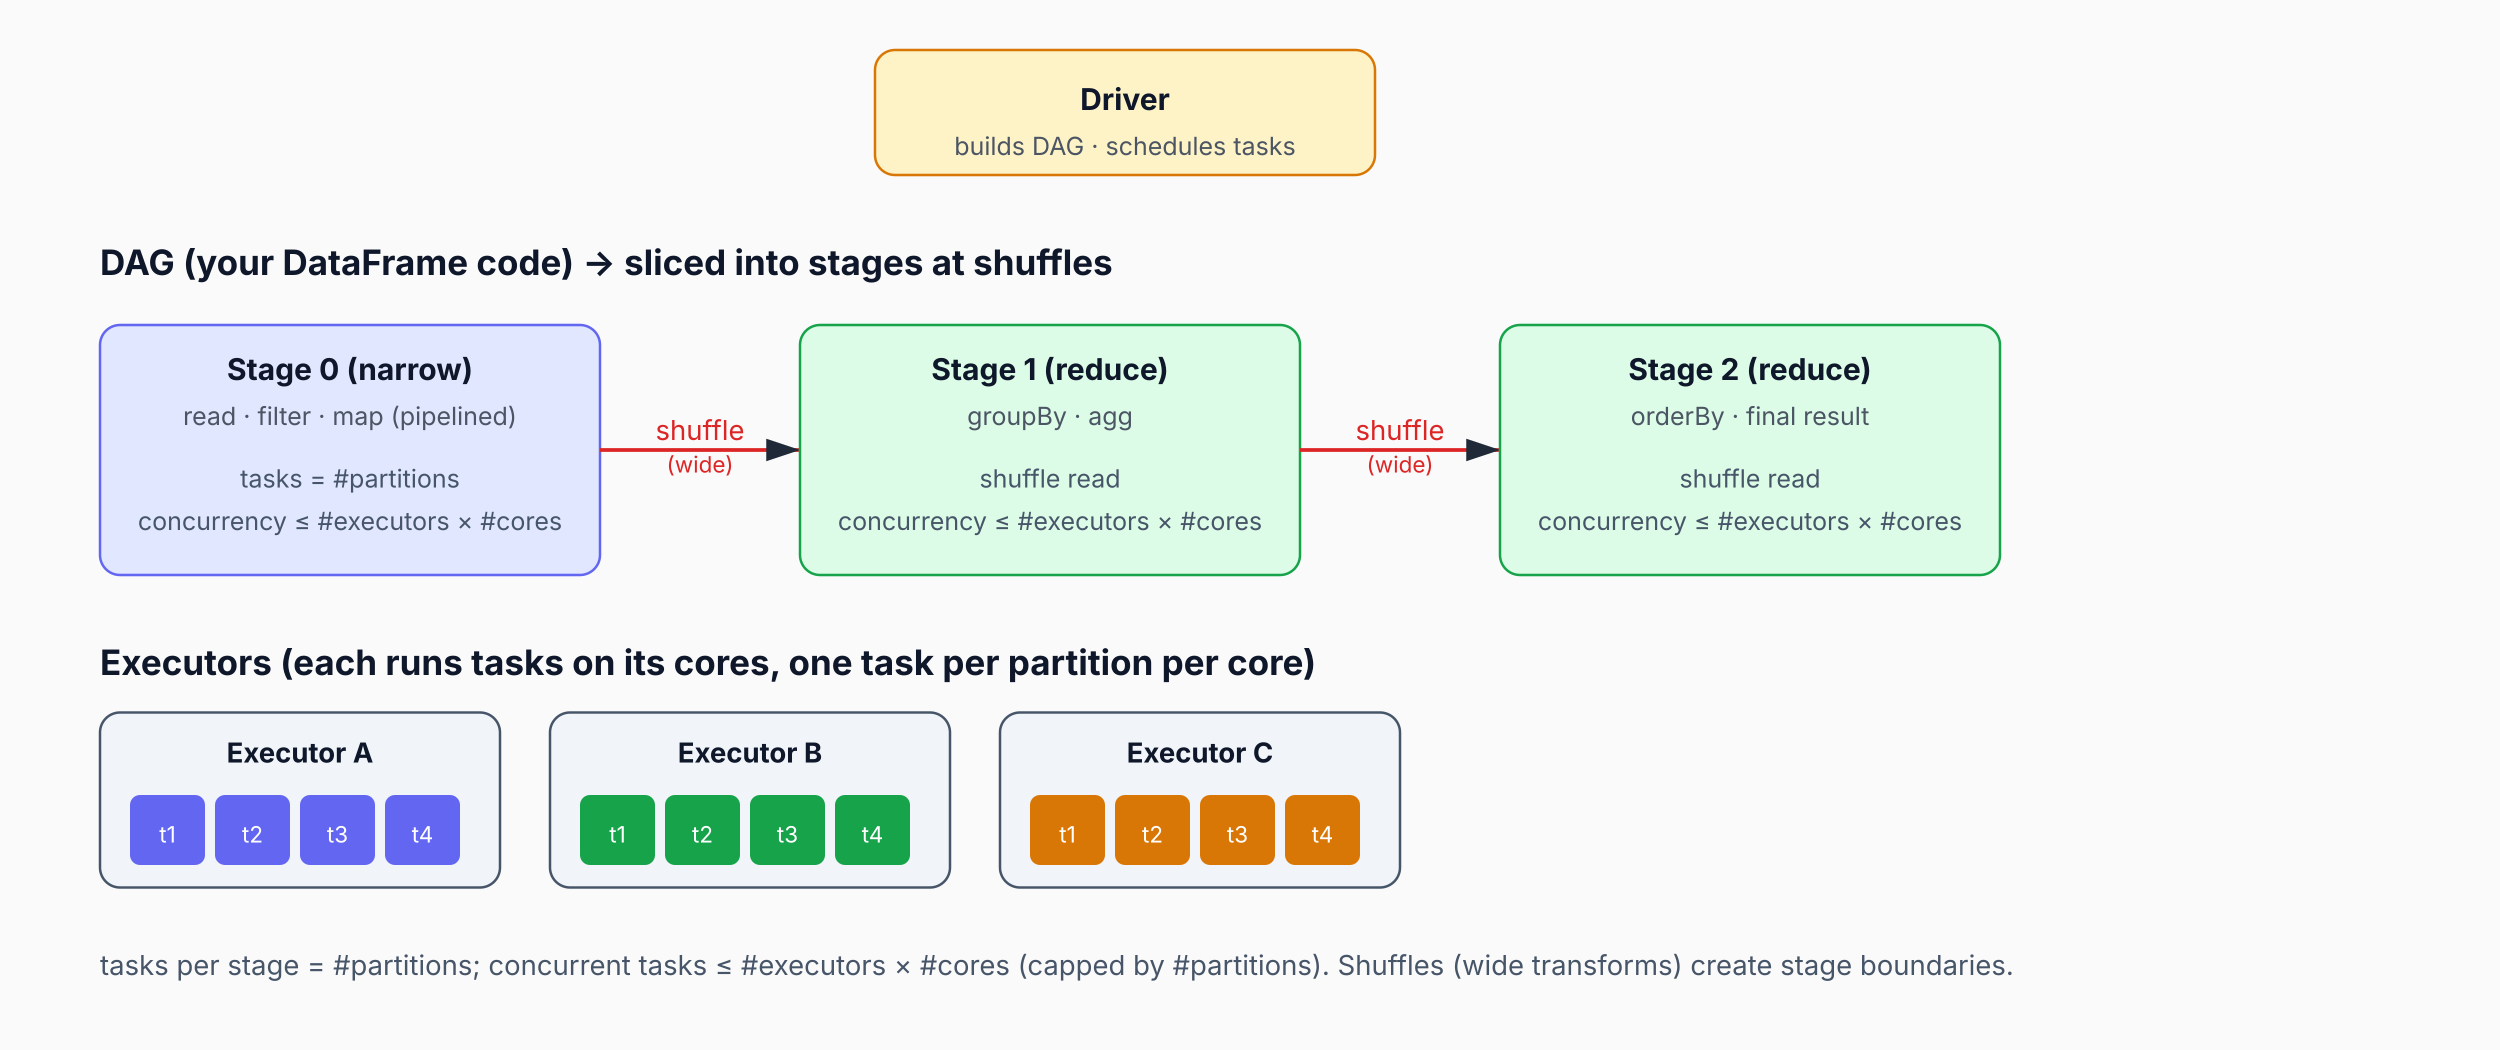
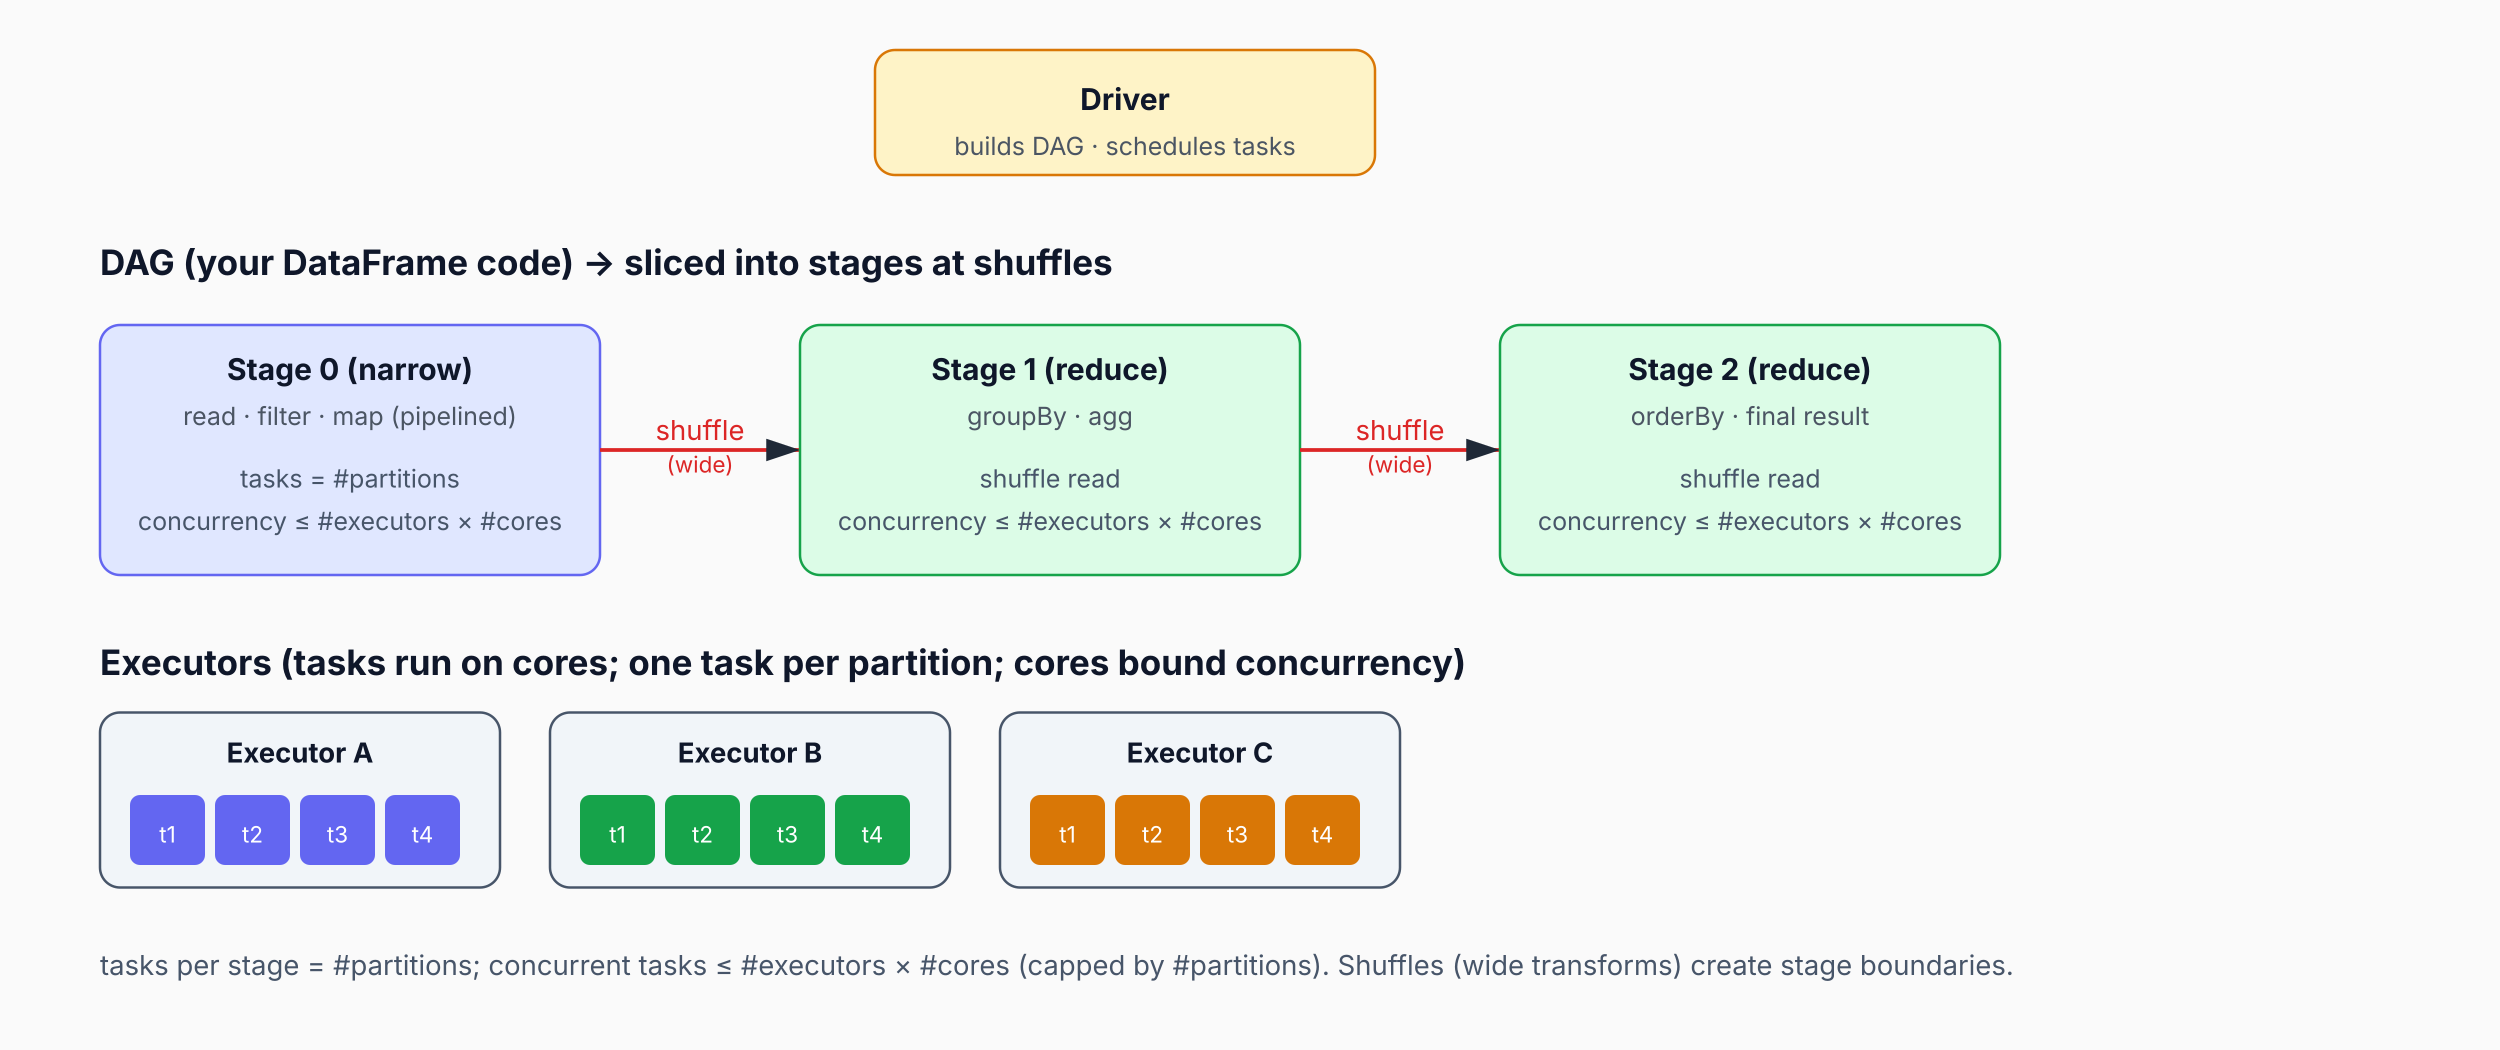
<svg xmlns="http://www.w3.org/2000/svg" viewBox="0 0 1000 420" role="img" aria-labelledby="t1 d1">
  <defs>
    <marker id="arr" markerWidth="10" markerHeight="10" refX="9" refY="3" orient="auto" markerUnits="strokeWidth">
      <path d="M0,0 L9,3 L0,6 z" fill="#1f2937" />
    </marker>
  </defs>
  <rect width="1000" height="420" fill="#fafafa" />
  <g font-family="-apple-system, sans-serif" font-size="12" fill="#0f172a">
    <rect x="350" y="20" width="200" height="50" rx="8" fill="#fef3c7" stroke="#d97706" />
    <text x="450" y="44" text-anchor="middle" font-weight="700">Driver</text>
    <text x="450" y="62" text-anchor="middle" font-size="10" fill="#4b5563">builds DAG · schedules tasks</text>
  </g>
  <text x="40" y="110" font-family="-apple-system, sans-serif" font-size="14" font-weight="700" fill="#0f172a">DAG (your DataFrame code) → sliced into stages at shuffles</text>
  <g font-family="-apple-system, sans-serif" font-size="12" fill="#0f172a">
    <rect x="40" y="130" width="200" height="100" rx="8" fill="#e0e7ff" stroke="#6366f1" />
    <text x="140" y="152" text-anchor="middle" font-weight="700">Stage 0 (narrow)</text>
    <text x="140" y="170" text-anchor="middle" font-size="10" fill="#4b5563">read · filter · map (pipelined)</text>
    <text x="140" y="195" text-anchor="middle" font-size="10" fill="#475569">tasks = #partitions</text>
    <text x="140" y="212" text-anchor="middle" font-size="10" fill="#475569">concurrency ≤ #executors × #cores</text>
  </g>
  <g font-family="-apple-system, sans-serif" font-size="11" fill="#dc2626">
    <text x="280" y="176" text-anchor="middle">shuffle</text>
    <text x="280" y="189" text-anchor="middle" font-size="9">(wide)</text>
  </g>
  <path d="M240,180 L320,180" stroke="#dc2626" stroke-width="1.5" fill="none" marker-end="url(#arr)" />
  <g font-family="-apple-system, sans-serif" font-size="12" fill="#0f172a">
    <rect x="320" y="130" width="200" height="100" rx="8" fill="#dcfce7" stroke="#16a34a" />
    <text x="420" y="152" text-anchor="middle" font-weight="700">Stage 1 (reduce)</text>
    <text x="420" y="170" text-anchor="middle" font-size="10" fill="#4b5563">groupBy · agg</text>
    <text x="420" y="195" text-anchor="middle" font-size="10" fill="#475569">shuffle read</text>
    <text x="420" y="212" text-anchor="middle" font-size="10" fill="#475569">concurrency ≤ #executors × #cores</text>
  </g>
  <g font-family="-apple-system, sans-serif" font-size="11" fill="#dc2626">
    <text x="560" y="176" text-anchor="middle">shuffle</text>
    <text x="560" y="189" text-anchor="middle" font-size="9">(wide)</text>
  </g>
  <path d="M520,180 L600,180" stroke="#dc2626" stroke-width="1.5" fill="none" marker-end="url(#arr)" />
  <g font-family="-apple-system, sans-serif" font-size="12" fill="#0f172a">
    <rect x="600" y="130" width="200" height="100" rx="8" fill="#dcfce7" stroke="#16a34a" />
    <text x="700" y="152" text-anchor="middle" font-weight="700">Stage 2 (reduce)</text>
    <text x="700" y="170" text-anchor="middle" font-size="10" fill="#4b5563">orderBy · final result</text>
    <text x="700" y="195" text-anchor="middle" font-size="10" fill="#475569">shuffle read</text>
    <text x="700" y="212" text-anchor="middle" font-size="10" fill="#475569">concurrency ≤ #executors × #cores</text>
  </g>
-   <text x="40" y="270" font-family="-apple-system, sans-serif" font-size="14" font-weight="700" fill="#0f172a">Executors (each runs tasks on its cores, one task per partition per core)</text>
+   <text x="40" y="270" font-family="-apple-system, sans-serif" font-size="14" font-weight="700" fill="#0f172a">Executors (tasks run on cores; one task per partition; cores bound concurrency)</text>
  <g font-family="-apple-system, sans-serif" font-size="11" fill="#0f172a">
    <rect x="40" y="285" width="160" height="70" rx="8" fill="#f1f5f9" stroke="#475569" />
    <text x="120" y="305" text-anchor="middle" font-weight="700">Executor A</text>
    <rect x="52" y="318" width="30" height="28" rx="4" fill="#6366f1" />
    <text x="67" y="337" text-anchor="middle" font-size="9" fill="#fff">t1</text>
    <rect x="86" y="318" width="30" height="28" rx="4" fill="#6366f1" />
    <text x="101" y="337" text-anchor="middle" font-size="9" fill="#fff">t2</text>
    <rect x="120" y="318" width="30" height="28" rx="4" fill="#6366f1" />
    <text x="135" y="337" text-anchor="middle" font-size="9" fill="#fff">t3</text>
    <rect x="154" y="318" width="30" height="28" rx="4" fill="#6366f1" />
    <text x="169" y="337" text-anchor="middle" font-size="9" fill="#fff">t4</text>
    <rect x="220" y="285" width="160" height="70" rx="8" fill="#f1f5f9" stroke="#475569" />
    <text x="300" y="305" text-anchor="middle" font-weight="700">Executor B</text>
    <rect x="232" y="318" width="30" height="28" rx="4" fill="#16a34a" />
    <text x="247" y="337" text-anchor="middle" font-size="9" fill="#fff">t1</text>
    <rect x="266" y="318" width="30" height="28" rx="4" fill="#16a34a" />
    <text x="281" y="337" text-anchor="middle" font-size="9" fill="#fff">t2</text>
    <rect x="300" y="318" width="30" height="28" rx="4" fill="#16a34a" />
    <text x="315" y="337" text-anchor="middle" font-size="9" fill="#fff">t3</text>
    <rect x="334" y="318" width="30" height="28" rx="4" fill="#16a34a" />
    <text x="349" y="337" text-anchor="middle" font-size="9" fill="#fff">t4</text>
    <rect x="400" y="285" width="160" height="70" rx="8" fill="#f1f5f9" stroke="#475569" />
    <text x="480" y="305" text-anchor="middle" font-weight="700">Executor C</text>
    <rect x="412" y="318" width="30" height="28" rx="4" fill="#d97706" />
    <text x="427" y="337" text-anchor="middle" font-size="9" fill="#fff">t1</text>
    <rect x="446" y="318" width="30" height="28" rx="4" fill="#d97706" />
    <text x="461" y="337" text-anchor="middle" font-size="9" fill="#fff">t2</text>
    <rect x="480" y="318" width="30" height="28" rx="4" fill="#d97706" />
    <text x="495" y="337" text-anchor="middle" font-size="9" fill="#fff">t3</text>
    <rect x="514" y="318" width="30" height="28" rx="4" fill="#d97706" />
    <text x="529" y="337" text-anchor="middle" font-size="9" fill="#fff">t4</text>
  </g>
  <text x="40" y="390" font-family="-apple-system, sans-serif" font-size="11" fill="#475569">tasks per stage = #partitions; concurrent tasks ≤ #executors × #cores (capped by #partitions). Shuffles (wide transforms) create stage boundaries.</text>
</svg>
